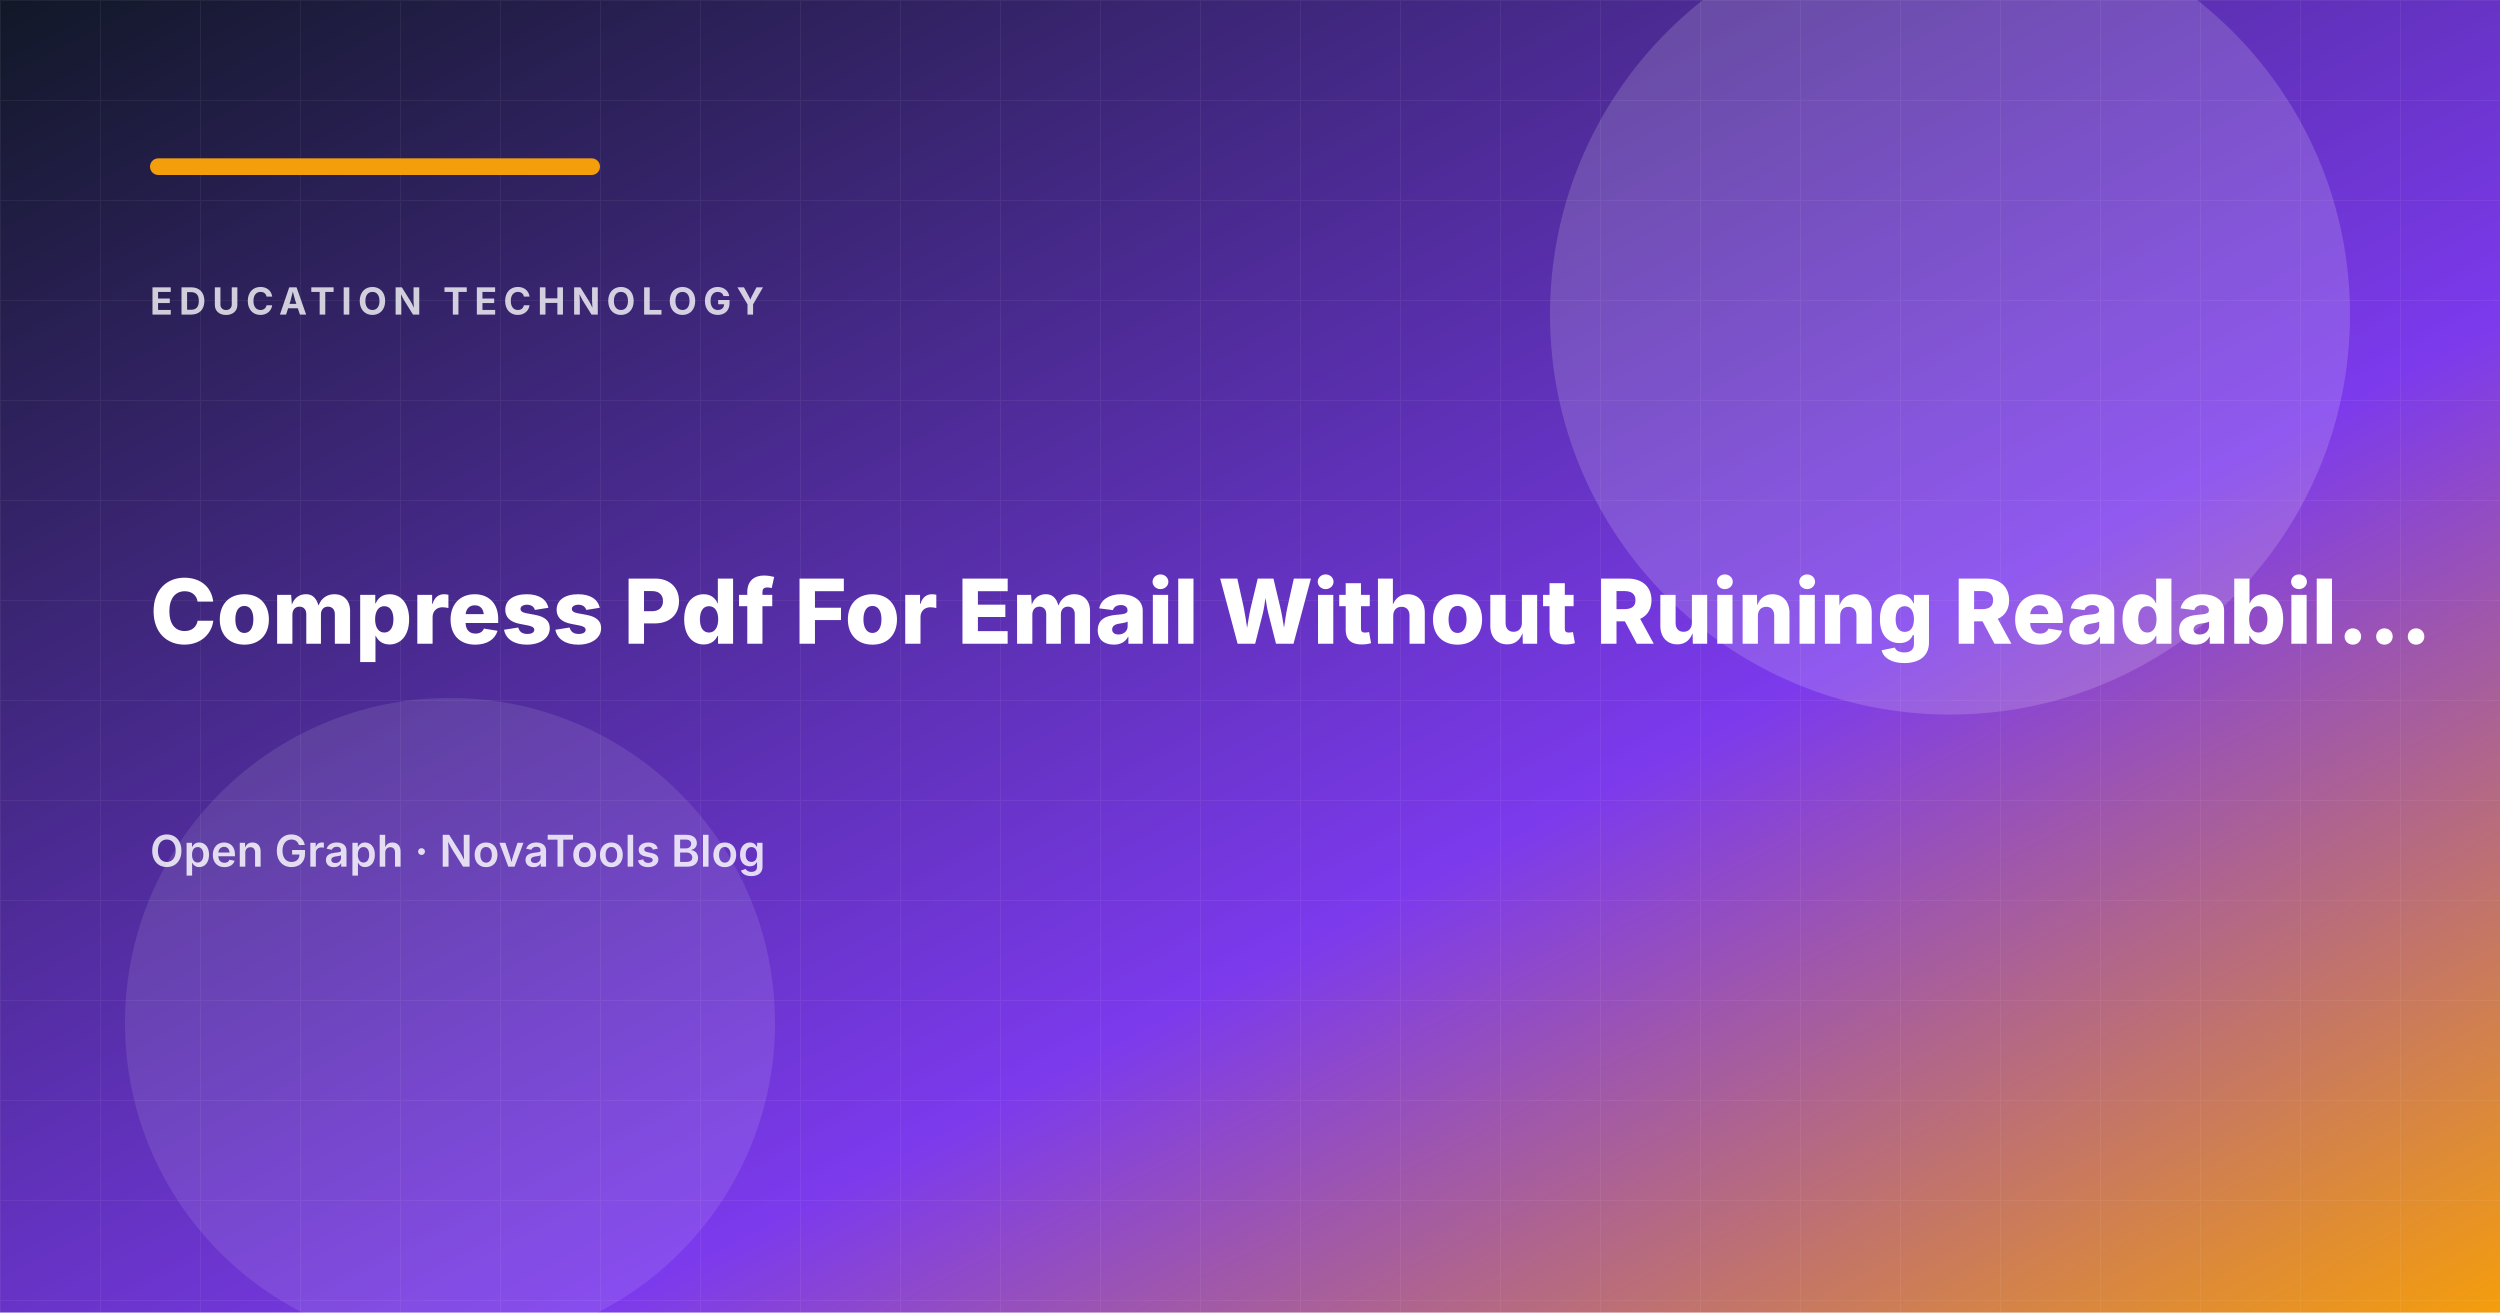
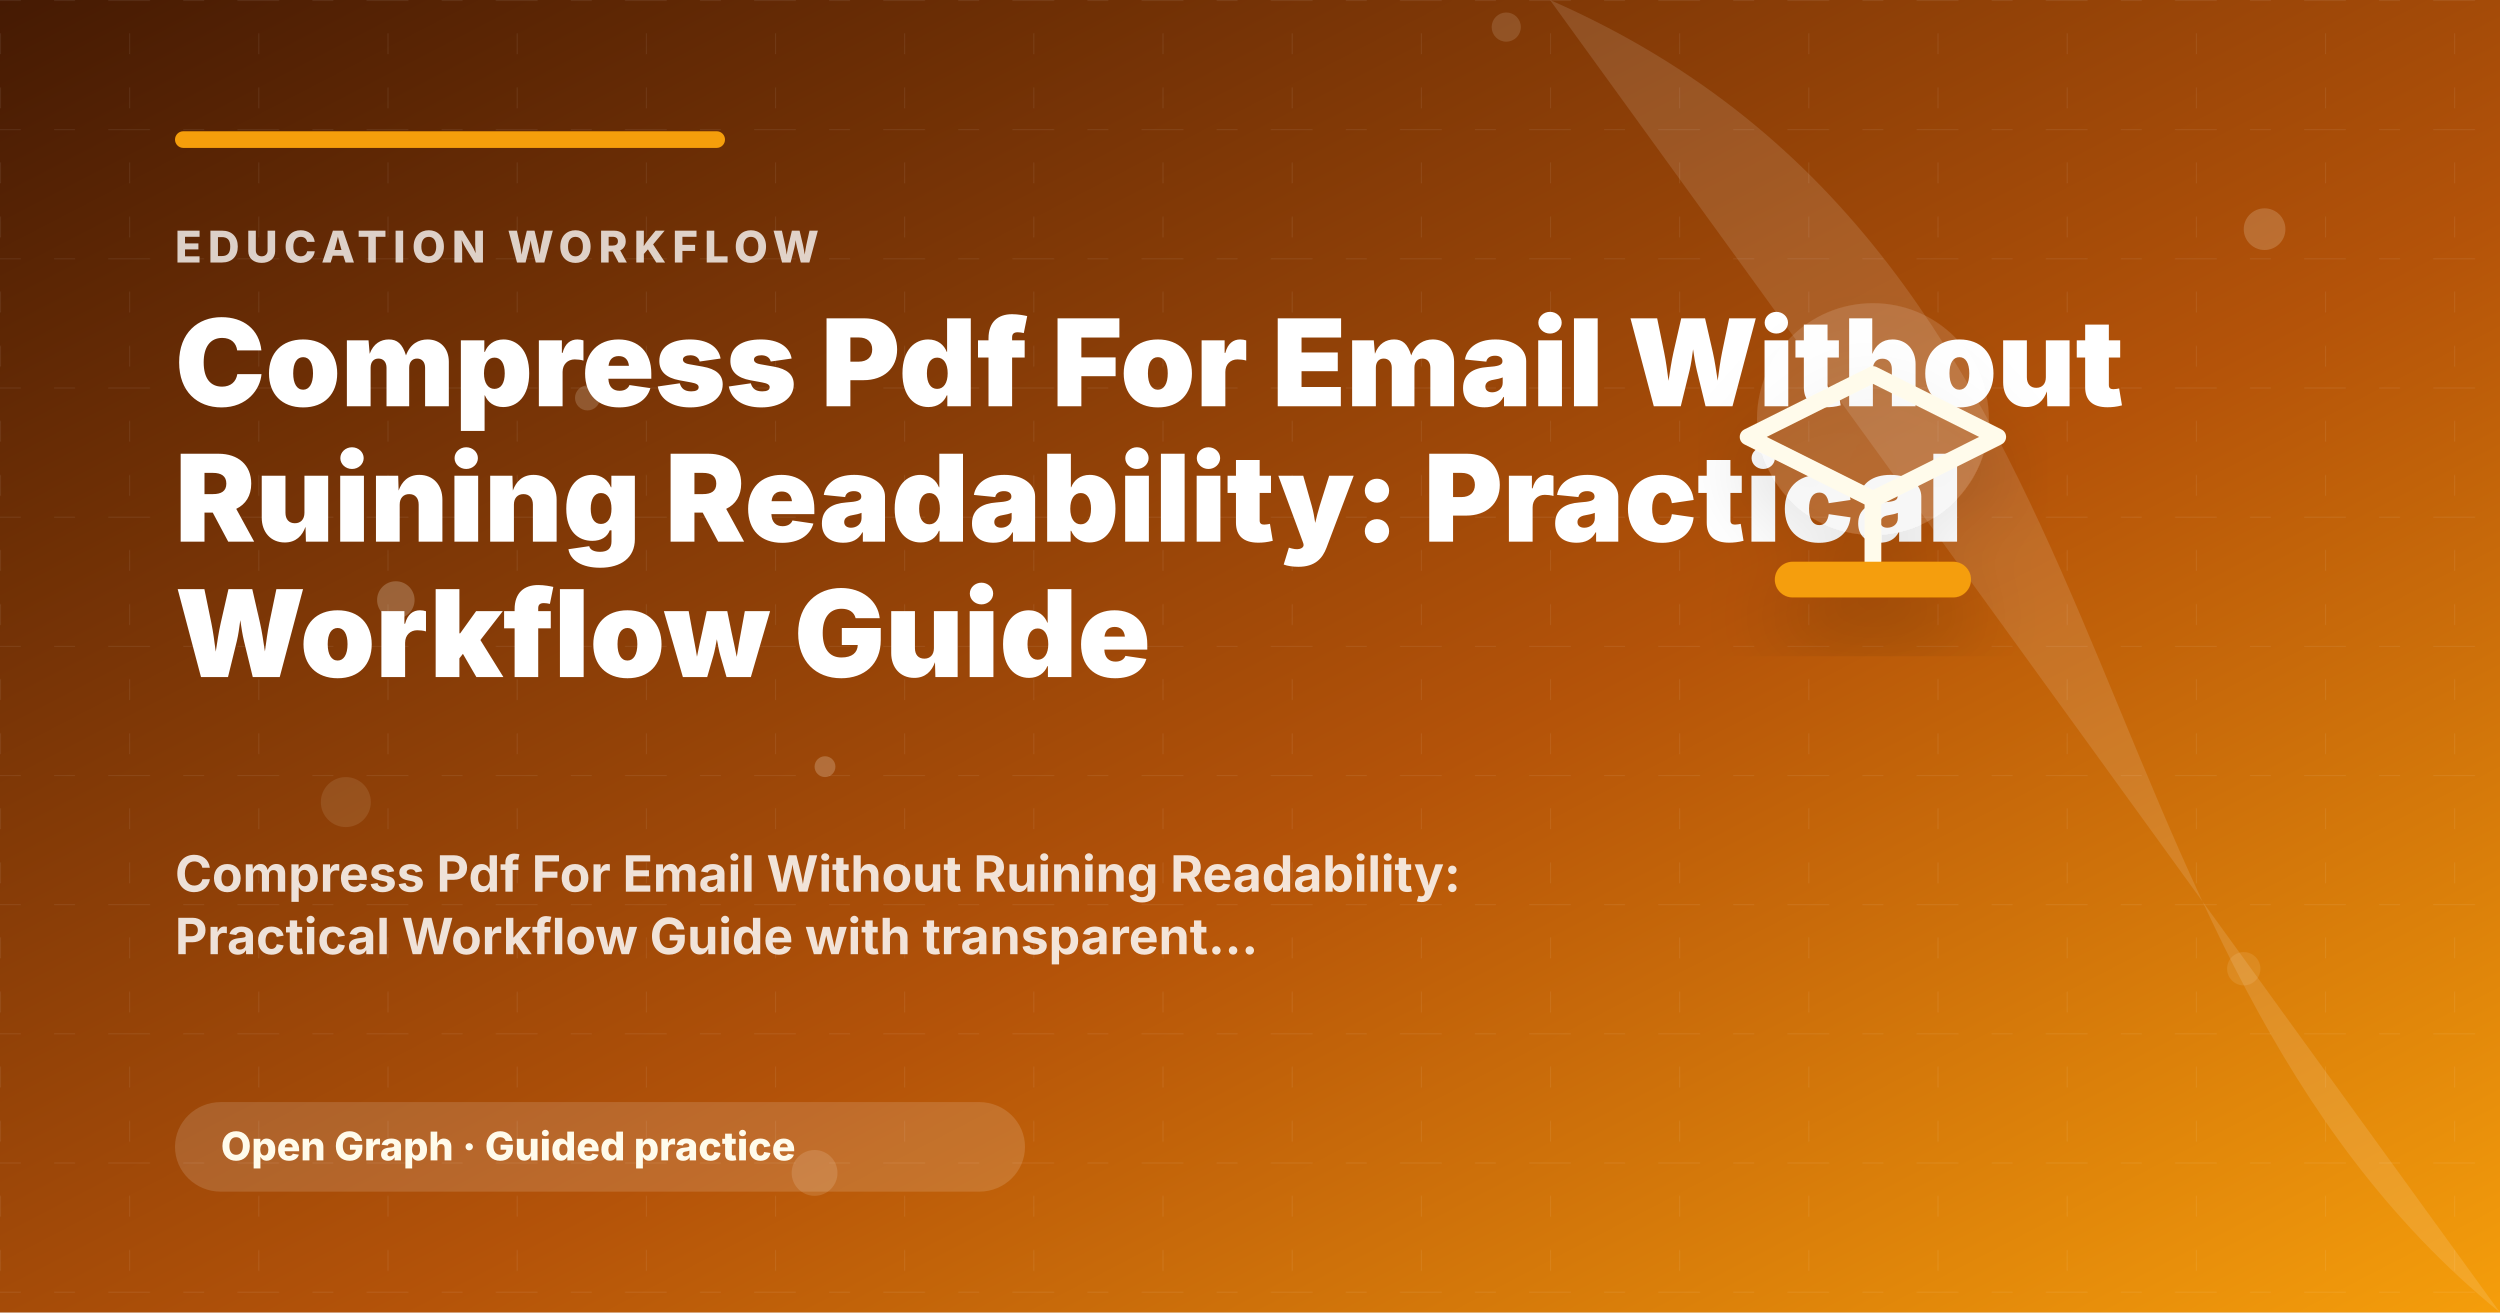
- <svg xmlns="http://www.w3.org/2000/svg" width="1200" height="630" viewBox="0 0 1200 630" role="img" aria-label="Compress Pdf For Email Without Ruining Readabil… cover image">
+ <svg xmlns="http://www.w3.org/2000/svg" width="1200" height="630" viewBox="0 0 1200 630" role="img" aria-label="Compress Pdf For Email Without Ruining Readability: Practical Workflow Guide cover image">
  <defs>
    <linearGradient id="bg" x1="0" y1="0" x2="1" y2="1">
-       <stop offset="0" stop-color="#111827" />
-       <stop offset="0.62" stop-color="#7c3aed" />
+       <stop offset="0" stop-color="#451a03" />
+       <stop offset="0.58" stop-color="#b45309" />
      <stop offset="1" stop-color="#f59e0b" />
    </linearGradient>
-     <pattern id="grid" width="48" height="48" patternUnits="userSpaceOnUse">
-       <path d="M48 0H0V48" fill="none" stroke="rgba(255,255,255,0.12)" stroke-width="1" />
+     <pattern id="grid" width="62" height="62" patternUnits="userSpaceOnUse">
+       <path d="M62 0H0V62" fill="none" stroke="rgba(255,255,255,0.12)" stroke-width="1" stroke-dasharray="10 16" />
    </pattern>
+     <filter id="softShadow" x="-20%" y="-20%" width="140%" height="140%">
+       <feDropShadow dx="0" dy="18" stdDeviation="18" flood-color="#000" flood-opacity="0.24" />
+     </filter>
  </defs>
  <rect width="1200" height="630" fill="url(#bg)" />
-   <rect width="1200" height="630" fill="url(#grid)" opacity="0.45" />
-   <circle cx="936" cy="151" r="192" fill="rgba(255,255,255,0.16)" />
-   <circle cx="216" cy="491" r="156" fill="rgba(255,255,255,0.10)" />
-   <rect x="72" y="76" width="216" height="8" rx="4" fill="#f59e0b" />
-   <text x="72" y="151" fill="rgba(255,255,255,0.78)" font-family="Inter, Arial, sans-serif" font-size="18" font-weight="700" letter-spacing="3">EDUCATION TECHNOLOGY</text>
-   <text x="72" y="309" fill="#fff" font-family="Inter, Arial, sans-serif" font-size="43" font-weight="800">Compress Pdf For Email Without Ruining Readabil…</text>
-   <text x="72" y="416" fill="rgba(255,255,255,0.82)" font-family="Inter, Arial, sans-serif" font-size="21" font-weight="600">Open Graph · NovaTools Blog</text>
+   <rect width="1200" height="630" fill="url(#grid)" opacity="0.58" />
+   <circle cx="166" cy="385" r="12" fill="#fffbeb" opacity="0.1" />
+   <circle cx="391" cy="563" r="11" fill="#fffbeb" opacity="0.14" />
+   <circle cx="1087" cy="110" r="10" fill="#fffbeb" opacity="0.18" />
+   <circle cx="190" cy="288" r="9" fill="#fffbeb" opacity="0.22" />
+   <circle cx="1077" cy="465" r="8" fill="#fffbeb" opacity="0.1" />
+   <circle cx="723" cy="13" r="7" fill="#fffbeb" opacity="0.14" />
+   <circle cx="282" cy="191" r="6" fill="#fffbeb" opacity="0.18" />
+   <circle cx="396" cy="368" r="5" fill="#fffbeb" opacity="0.22" />
+   <path d="M744 0C1032 126 984 454 1200 630" fill="rgba(255,255,255,0.12)" />
+   <rect x="84" y="63" width="264" height="8" rx="4" fill="#f59e0b" />
+   <text x="84" y="126" fill="rgba(255,255,255,0.78)" font-family="Inter, Arial, sans-serif" font-size="21" font-weight="800" letter-spacing="3">EDUCATION WORKFLOW</text>
+   <text x="84" y="195" fill="#fff" font-family="Inter, Arial, sans-serif" font-size="58" font-weight="850">Compress Pdf For Email Without</text>
+   <text x="84" y="260" fill="#fff" font-family="Inter, Arial, sans-serif" font-size="58" font-weight="850">Ruining Readability: Practical</text>
+   <text x="84" y="325" fill="#fff" font-family="Inter, Arial, sans-serif" font-size="58" font-weight="850">Workflow Guide</text>
+   <text x="84" y="428" fill="rgba(255,255,255,0.84)" font-family="Inter, Arial, sans-serif" font-size="24" font-weight="650">Compress Pdf For Email Without Ruining Readability:</text>
+   <text x="84" y="458" fill="rgba(255,255,255,0.84)" font-family="Inter, Arial, sans-serif" font-size="24" font-weight="650">Practical Workflow Guide with transparent…</text>
+   <g filter="url(#softShadow)">
+     <g transform="translate(792 107)">
+       <circle cx="107" cy="94.16" r="55.64" fill="rgba(255,255,255,0.13)" />
+       <path d="M47.08 102.72l59.92-29.96 59.92 29.96-59.92 29.96zM107 132.68v34.24" stroke="#fffbeb" stroke-width="8" stroke-linecap="round" stroke-linejoin="round" fill="none" />
+       <rect x="59.92" y="162.64" width="94.16" height="17.12" rx="8.56" fill="#f59e0b" />
+     </g>
+   </g>
+   <g transform="translate(84 529)">
+     <rect width="408" height="43" rx="22" fill="rgba(255,255,255,0.14)" />
+     <text x="22" y="28" fill="#fffbeb" font-family="Inter, Arial, sans-serif" font-size="19" font-weight="800">Open Graph · Guided practice</text>
+   </g>
</svg>
